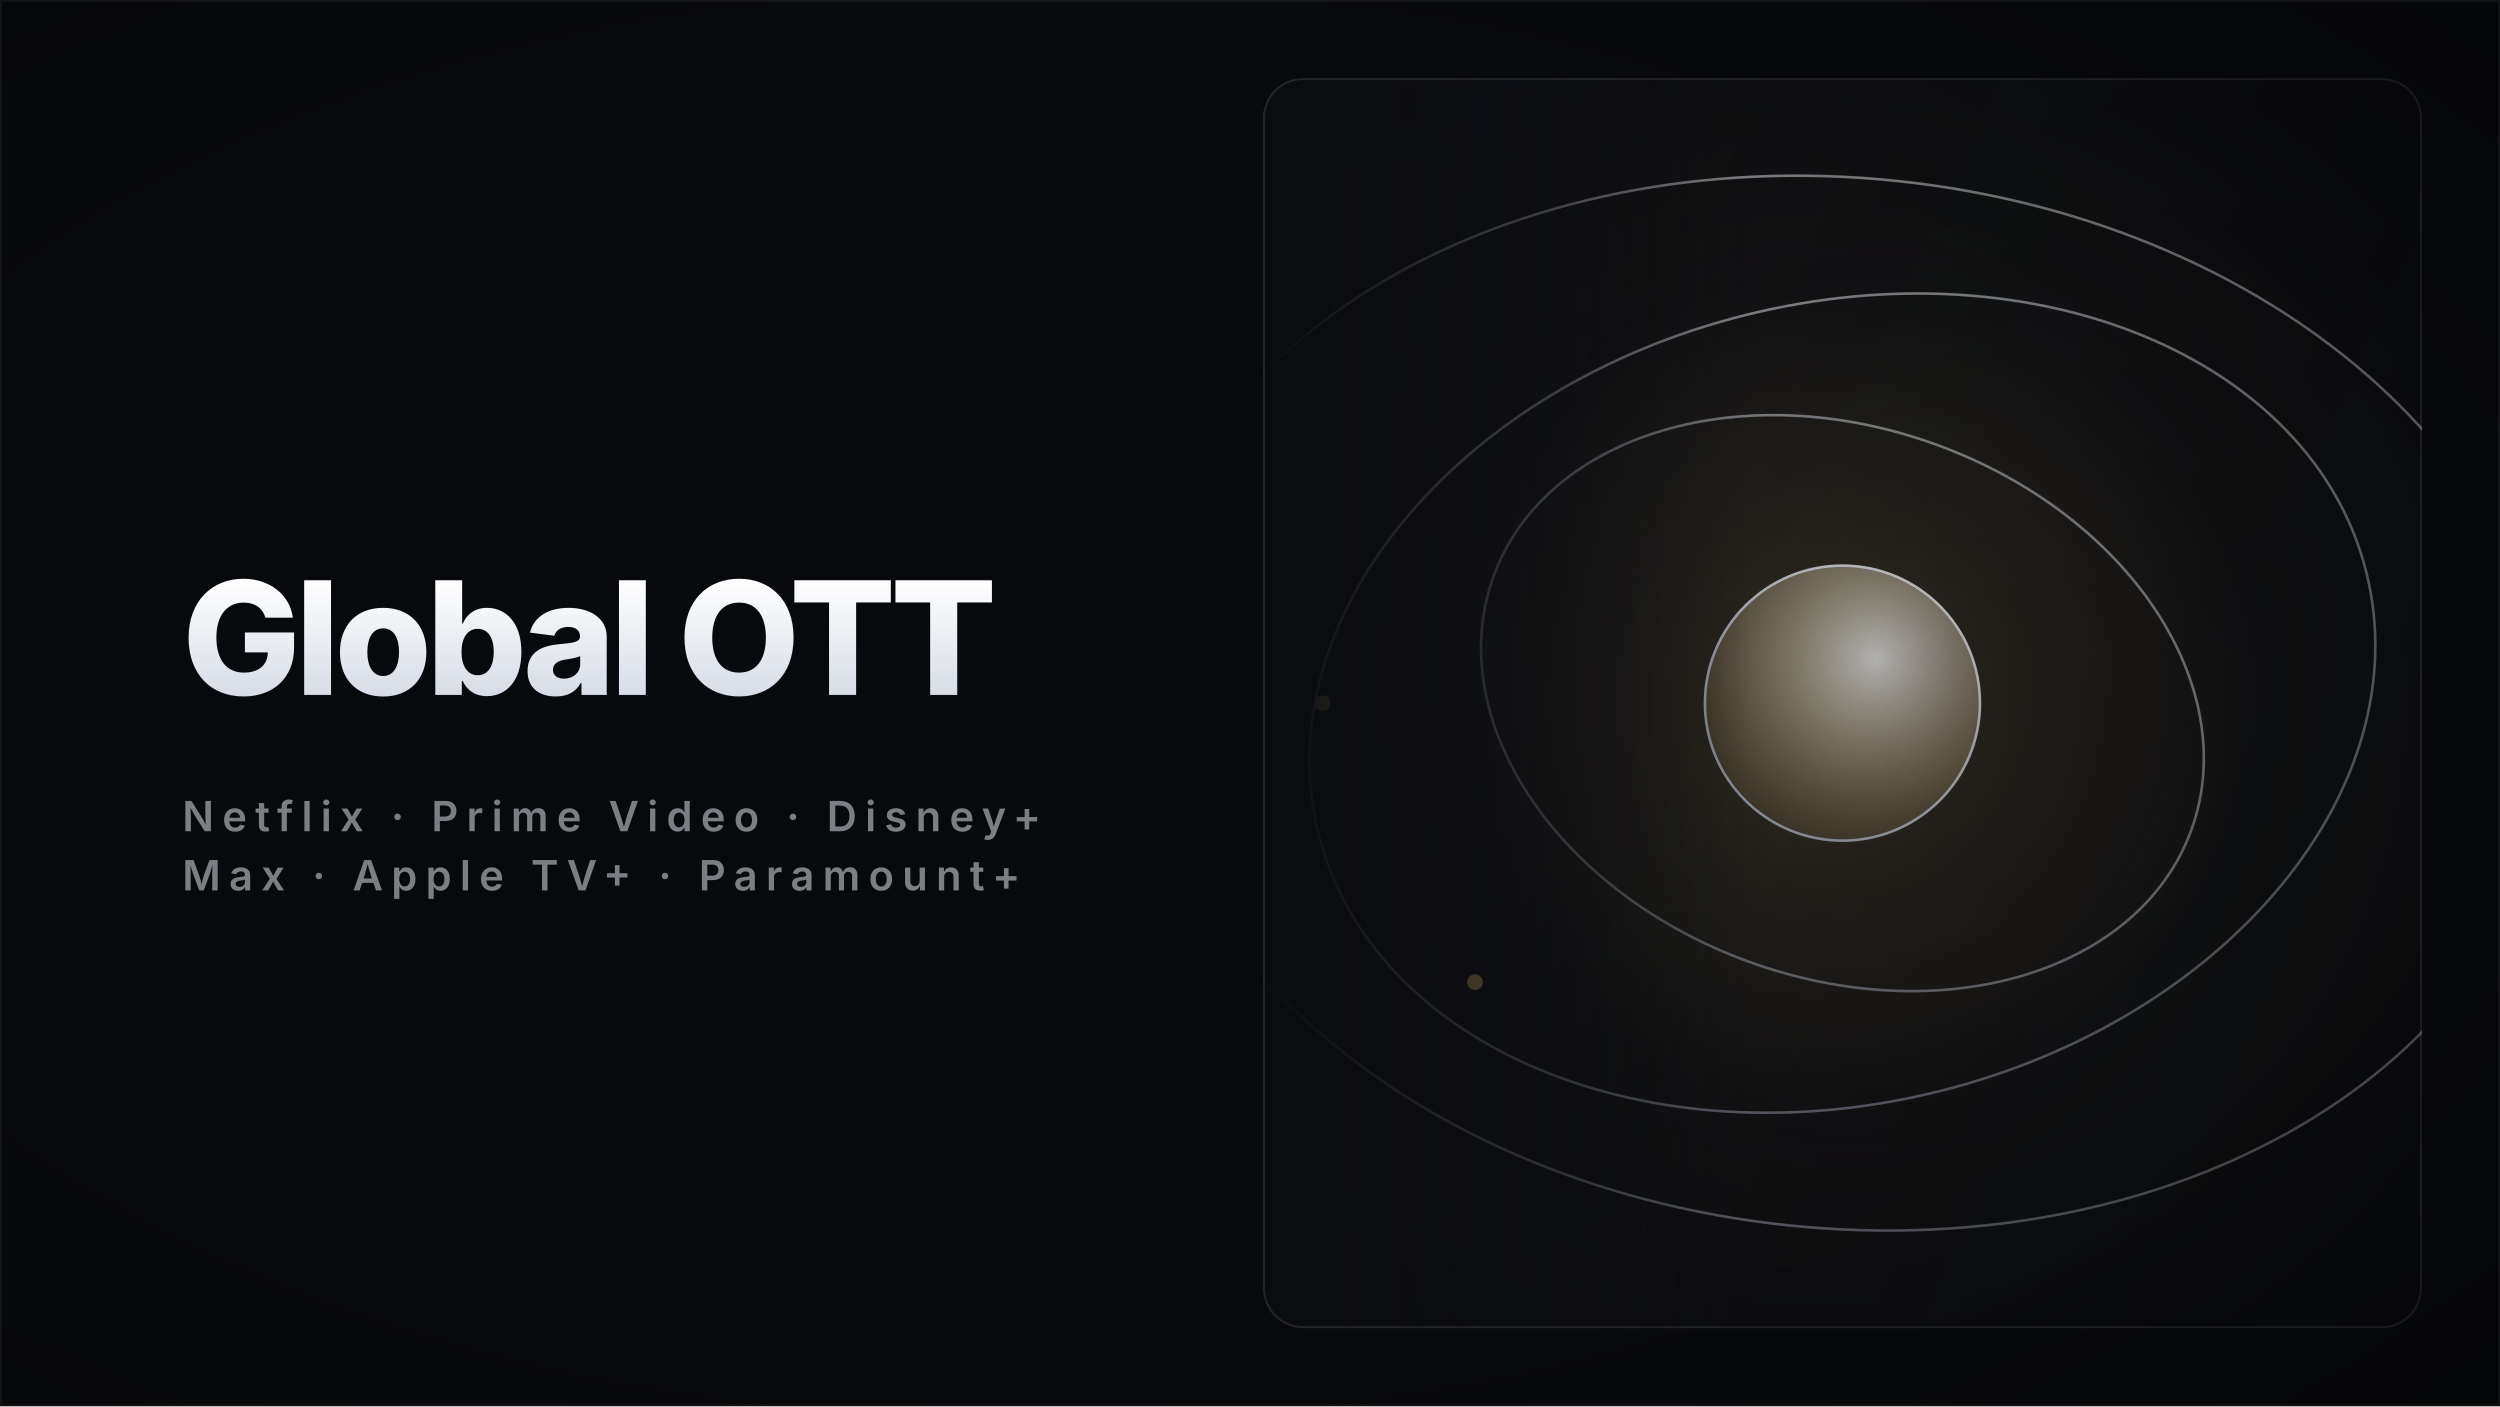
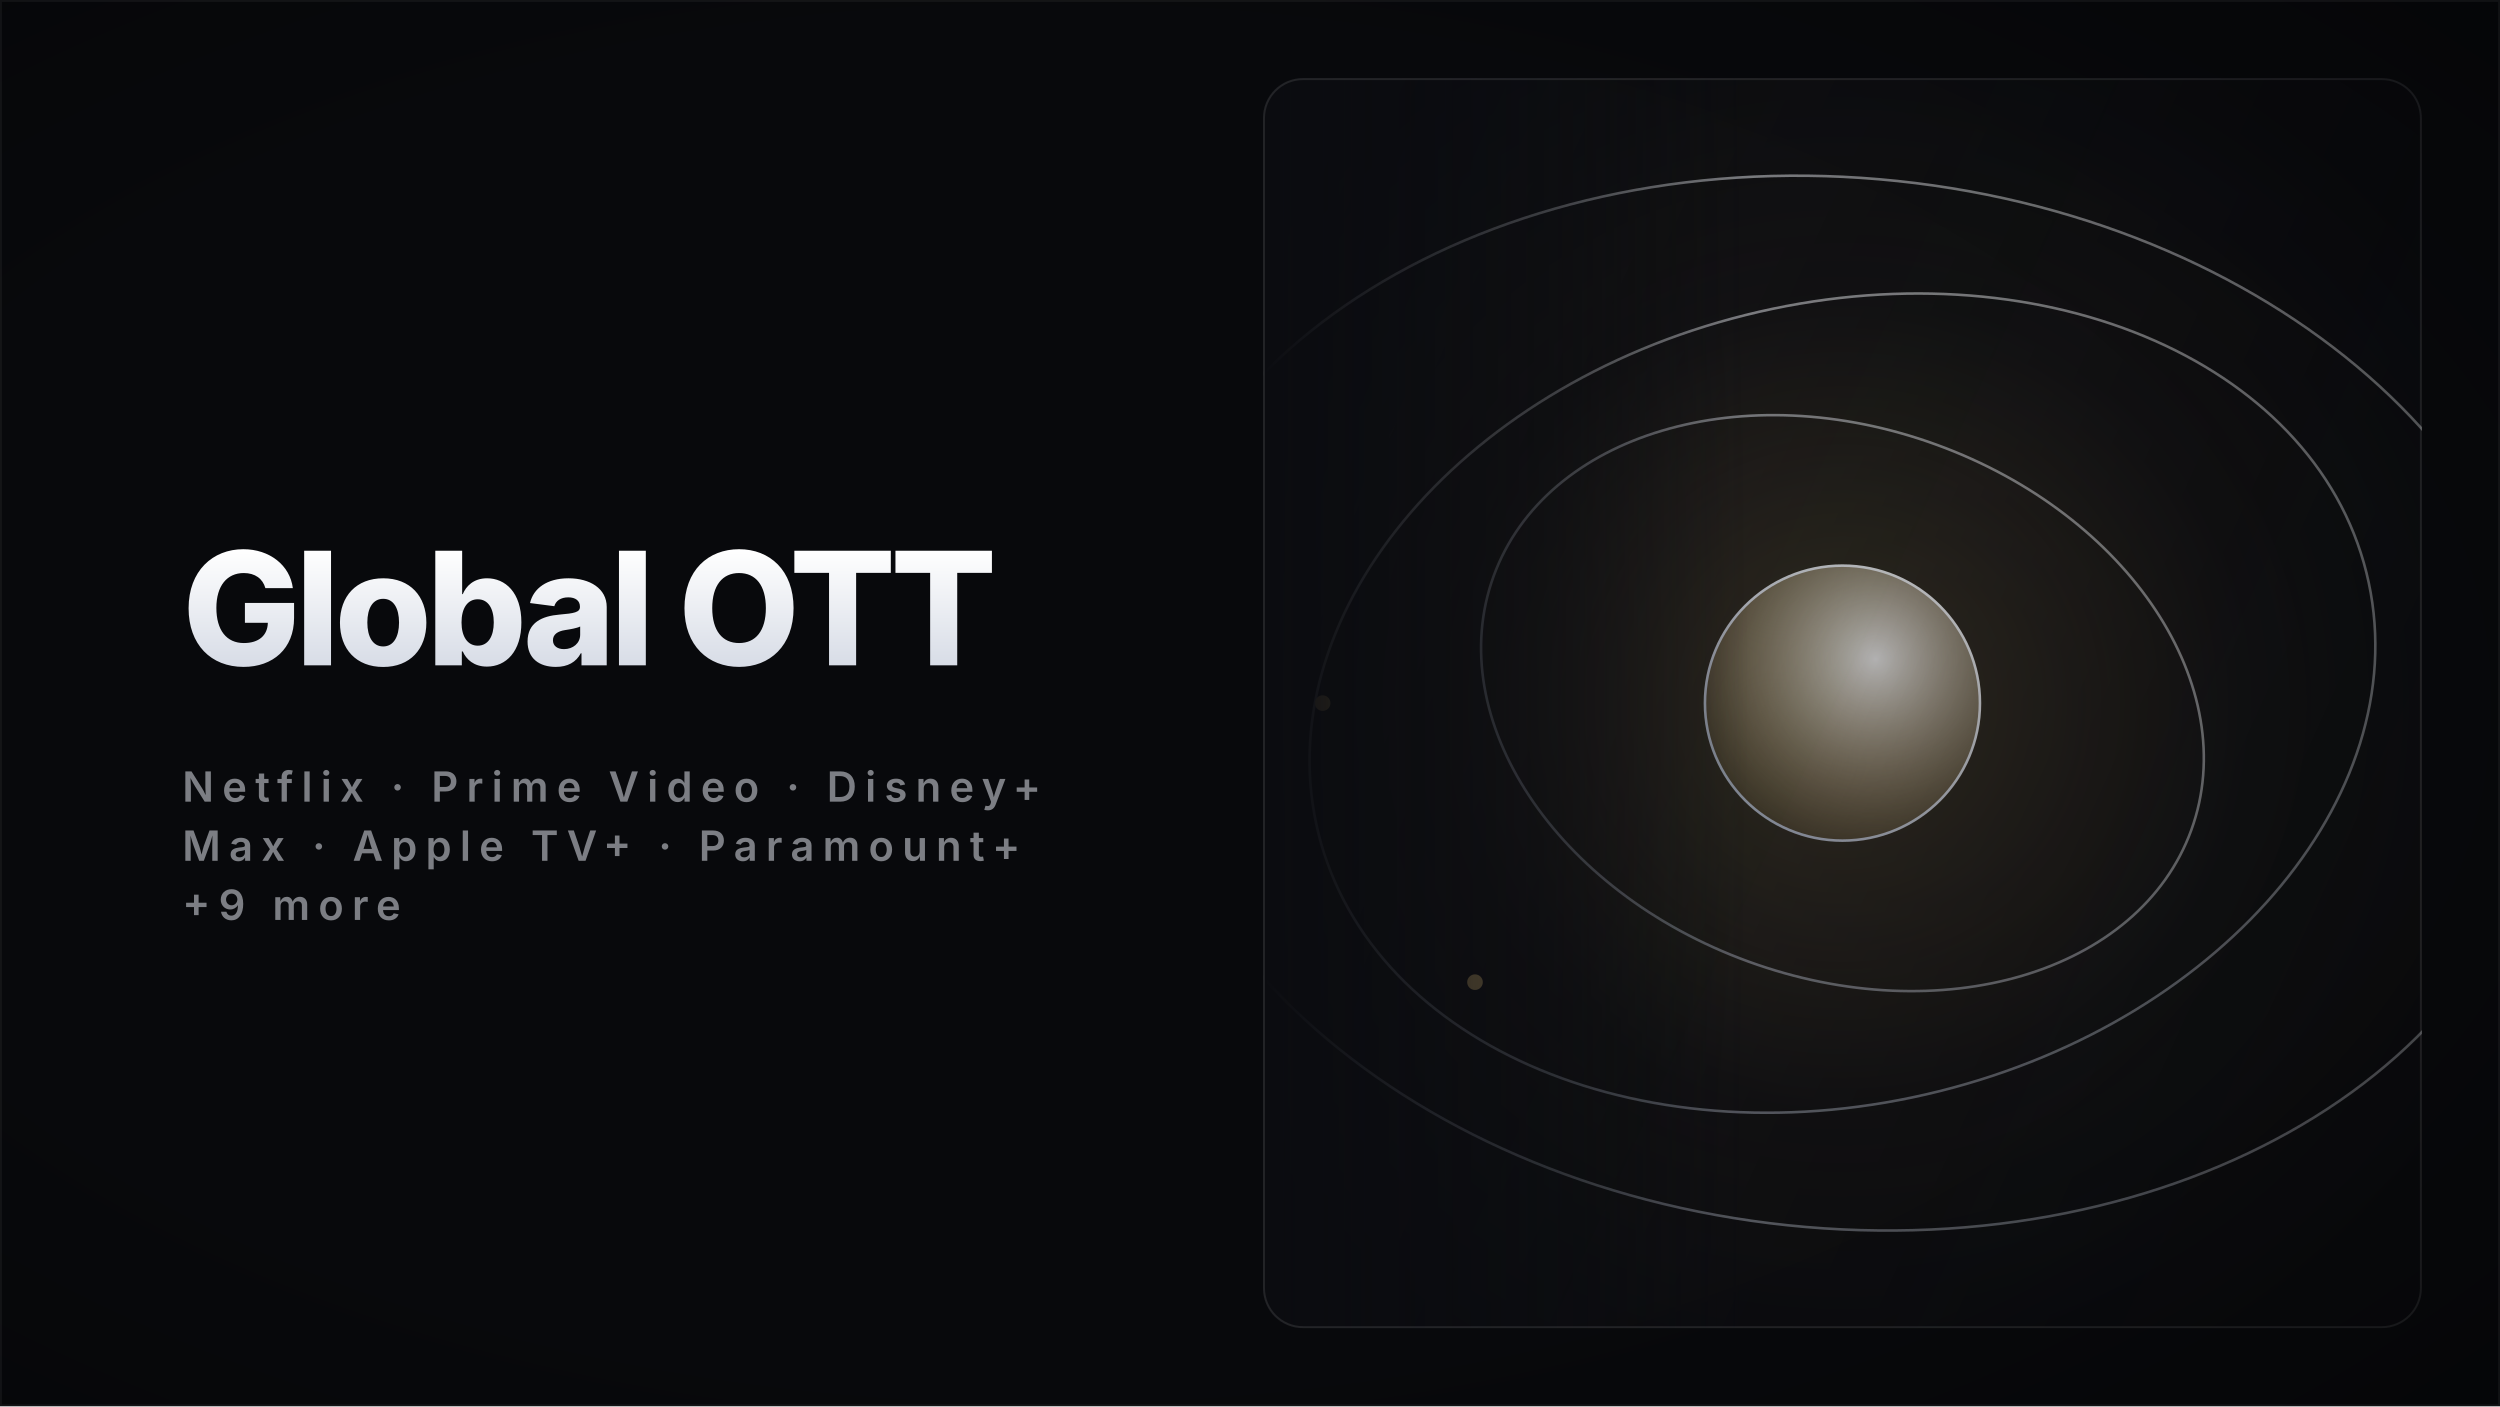
<svg xmlns="http://www.w3.org/2000/svg" width="1920" height="1080" viewBox="0 0 1920 1080" role="img" aria-label="Global OTT — shows collection cover" shape-rendering="geometricPrecision" text-rendering="geometricPrecision">
  <defs>
    <linearGradient id="titleFill" x1="0" y1="0" x2="0" y2="1">
      <stop offset="0" stop-color="#FFFFFF" />
      <stop offset="1" stop-color="#D7DCE6" />
    </linearGradient>
    <linearGradient id="feather" x1="0" y1="0" x2="1" y2="0">
      <stop offset="0" stop-color="#0B0C10" stop-opacity="1" />
      <stop offset="0.6" stop-color="#0B0C10" stop-opacity="0.55" />
      <stop offset="1" stop-color="#0B0C10" stop-opacity="0" />
    </linearGradient>
    <linearGradient id="panelShade" x1="0" y1="0" x2="1" y2="0.5">
      <stop offset="0" stop-color="rgba(6,7,10,0)" />
      <stop offset="1" stop-color="rgba(6,7,10,0.42)" />
    </linearGradient>
    <radialGradient id="vignette" cx="0.42" cy="0.5" r="0.85">
      <stop offset="0.55" stop-color="rgba(0,0,0,0)" />
      <stop offset="1" stop-color="rgba(0,0,0,0.45)" />
    </radialGradient>
    <clipPath id="cardClip">
      <rect x="970" y="60" width="890" height="960" rx="30" />
    </clipPath>
    <linearGradient id="ivoryS" x1="0" y1="0" x2="1" y2="1">
      <stop offset="0" stop-color="#FFFFFF" />
      <stop offset="1" stop-color="#9AA2B4" />
    </linearGradient>
    <radialGradient id="glow" cx="0.5" cy="0.5" r="0.5">
      <stop offset="0" stop-color="#C8A96A" stop-opacity="0.26" />
      <stop offset="0.55" stop-color="#C8A96A" stop-opacity="0.05" />
      <stop offset="1" stop-color="#C8A96A" stop-opacity="0" />
    </radialGradient>
    <linearGradient id="beamG" x1="0" y1="0" x2="0" y2="1">
      <stop offset="0" stop-color="#FFFFFF" stop-opacity="0.34" />
      <stop offset="1" stop-color="#FFFFFF" stop-opacity="0" />
    </linearGradient>
    <linearGradient id="barG" x1="0" y1="1" x2="0" y2="0">
      <stop offset="0" stop-color="#3A3F4D" />
      <stop offset="0.6" stop-color="#C9CEDB" />
      <stop offset="1" stop-color="#FFFFFF" />
    </linearGradient>
    <linearGradient id="colG" x1="0" y1="1" x2="0" y2="0">
      <stop offset="0" stop-color="#4A5060" stop-opacity="0.85" />
      <stop offset="1" stop-color="#E8ECF4" />
    </linearGradient>
    <radialGradient id="disc" cx="0.38" cy="0.34" r="0.75">
      <stop offset="0" stop-color="#FFFFFF" stop-opacity="0.9" />
      <stop offset="1" stop-color="#C8A96A" stop-opacity="0.12" />
    </radialGradient>
    <style>
      .glow { animation: glowPulse 11s ease-in-out infinite; }
      @keyframes glowPulse { 0%,100% { opacity: 0.68; } 50% { opacity: 1; } }
      @media (prefers-reduced-motion: reduce) { .glow { animation: none; } }
    </style>
  </defs>
  <rect x="0" y="0" width="1920" height="1080" fill="#08090C" />
  <rect x="970" y="60" width="890" height="960" rx="30" fill="#0B0C10" />
  <g clip-path="url(#cardClip)">
    <g transform="translate(2830 0) scale(-1 1)">
      <circle cx="1415" cy="540" r="576" fill="url(#glow)" class="glow" />
      <ellipse cx="1415" cy="540" rx="285.1" ry="211.2" transform="rotate(-20 1415 540)" fill="none" stroke="url(#ivoryS)" stroke-width="2" opacity="0.6" />
      <ellipse cx="1415" cy="540" rx="414.7" ry="307.2" transform="rotate(14 1415 540)" fill="none" stroke="url(#ivoryS)" stroke-width="2" opacity="0.6" />
      <ellipse cx="1415" cy="540" rx="544.3" ry="403.2" transform="rotate(-6 1415 540)" fill="none" stroke="url(#ivoryS)" stroke-width="2" opacity="0.6" />
      <circle cx="1415" cy="540" r="105.6" fill="url(#disc)" stroke="url(#ivoryS)" stroke-width="2" />
      <circle cx="1814.2" cy="540" r="6" fill="#C8A96A" />
      <circle cx="1697.2" cy="754.3" r="6" fill="#C8A96A" />
    </g>
    <rect x="970" y="60" width="890" height="960" fill="url(#panelShade)" />
    <rect x="970" y="60" width="373.8" height="960" fill="url(#feather)" />
  </g>
  <rect x="970.75" y="60.75" width="888.5" height="958.5" rx="30" fill="none" stroke="rgba(255,255,255,0.10)" stroke-width="1.5" />
  <rect x="0" y="0" width="1920" height="1080" fill="url(#vignette)" />
  <g>
-     <text x="140" y="533.7" font-family="Inter" font-size="121" font-weight="800" letter-spacing="-4.24" fill="url(#titleFill)">Global OTT</text>
-     <text x="140" y="638.4" font-family="Inter" font-size="32" font-weight="600" letter-spacing="6.40" fill="rgba(231,235,243,0.52)">Netflix  ·  Prime Video  ·  Disney+</text>
-     <text x="140" y="683.8" font-family="Inter" font-size="32" font-weight="600" letter-spacing="6.40" fill="rgba(231,235,243,0.52)">Max  ·  Apple TV+  ·  Paramount+</text>
+     <text x="140" y="511" font-family="Inter" font-size="121" font-weight="800" letter-spacing="-4.24" fill="url(#titleFill)">Global OTT</text>
+     <text x="140" y="615.7" font-family="Inter" font-size="32" font-weight="600" letter-spacing="6.40" fill="rgba(231,235,243,0.52)">Netflix  ·  Prime Video  ·  Disney+</text>
+     <text x="140" y="661.1" font-family="Inter" font-size="32" font-weight="600" letter-spacing="6.40" fill="rgba(231,235,243,0.52)">Max  ·  Apple TV+  ·  Paramount+</text>
+     <text x="140" y="706.5" font-family="Inter" font-size="32" font-weight="600" letter-spacing="6.40" fill="rgba(231,235,243,0.52)">+9 more</text>
  </g>
  <rect x="0.75" y="0.75" width="1918.5" height="1078.5" fill="none" stroke="rgba(255,255,255,0.05)" stroke-width="1.5" />
</svg>
